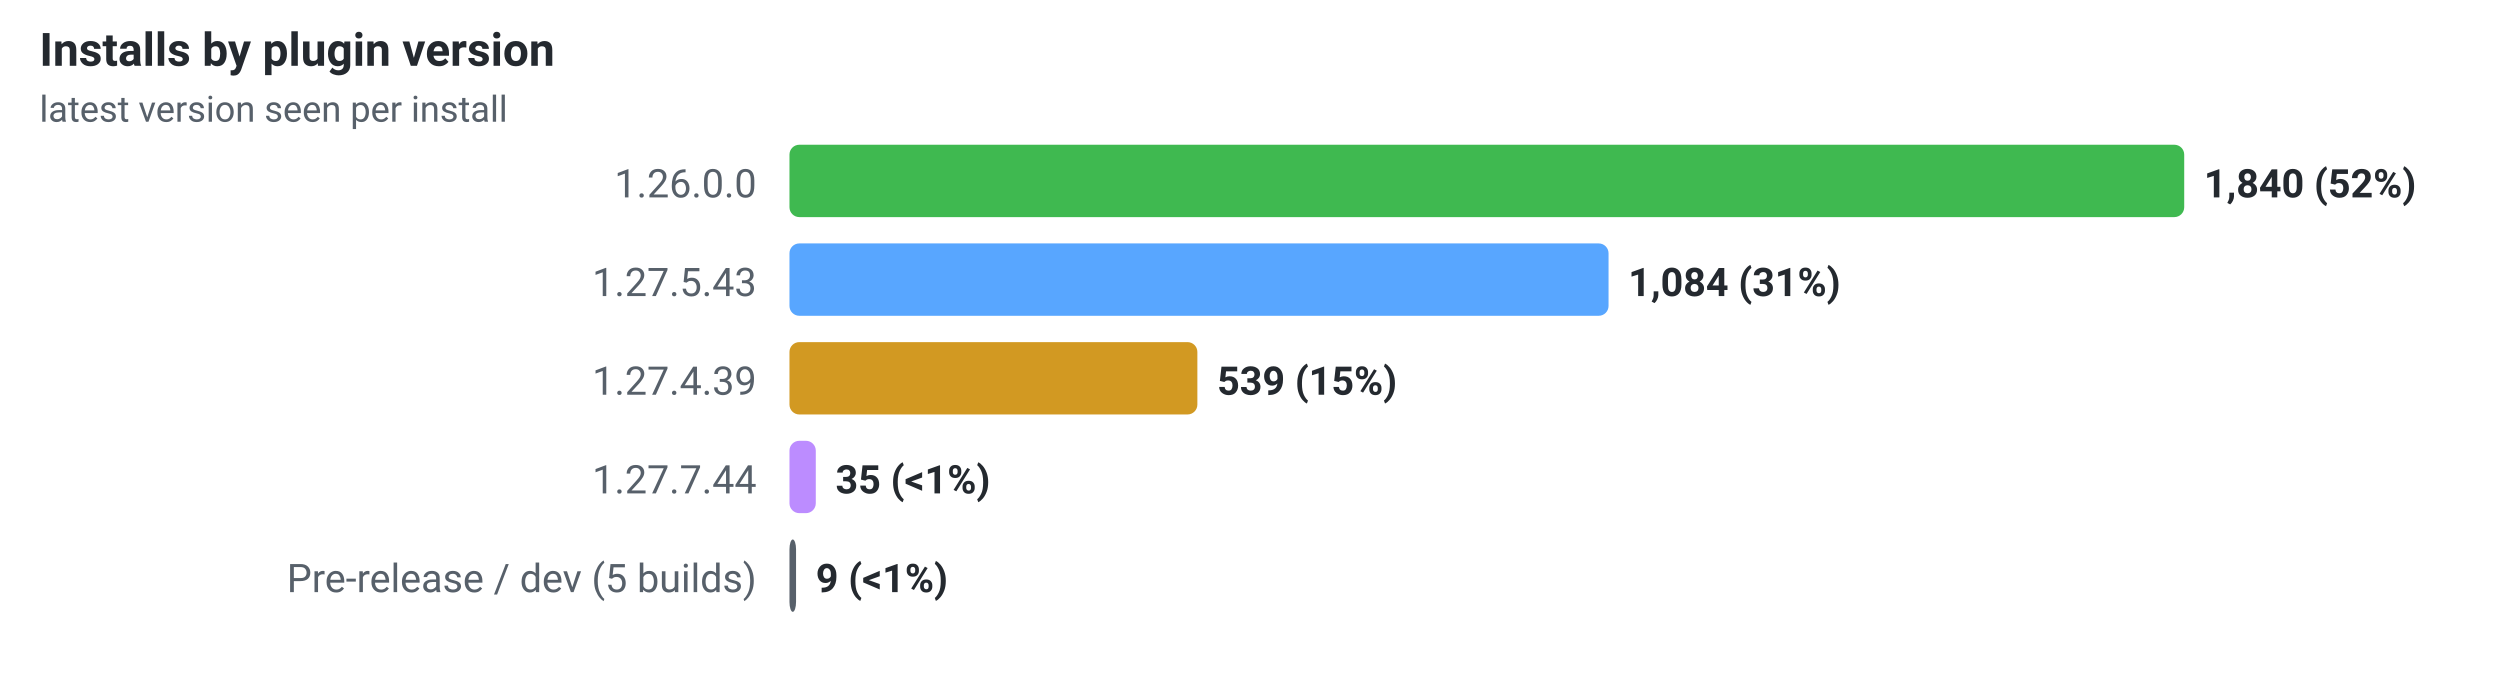
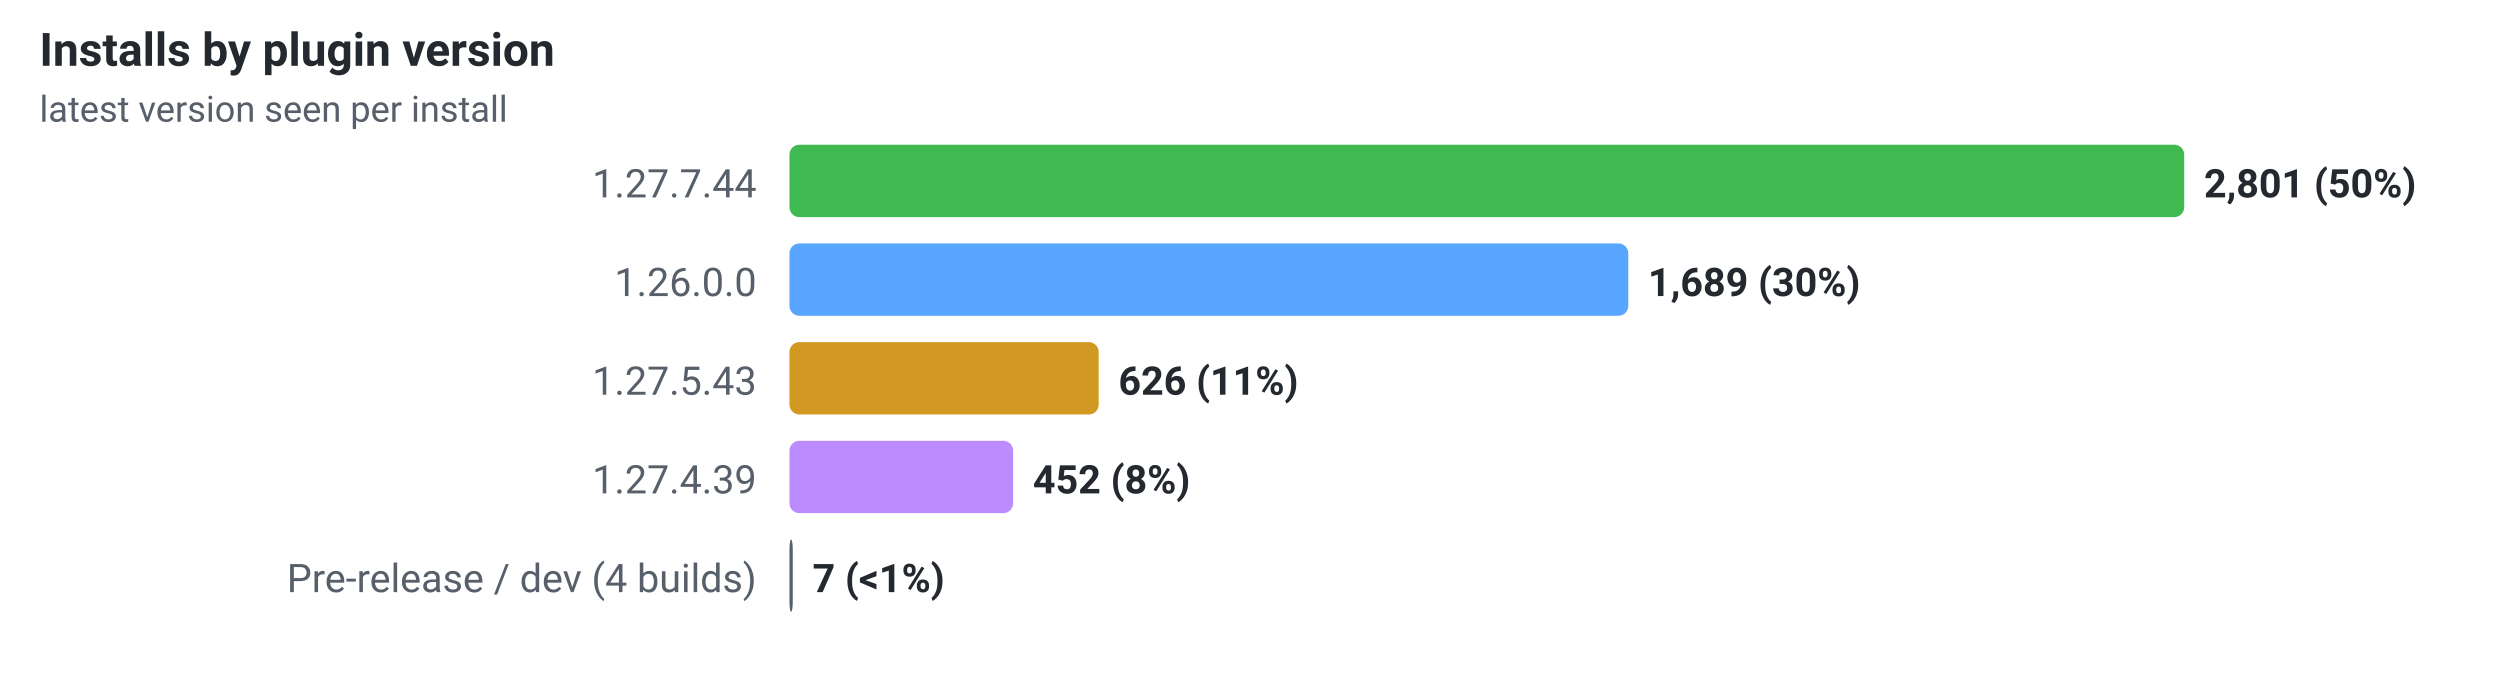
<svg xmlns="http://www.w3.org/2000/svg" width="760" height="206" viewBox="0 0 760 206" role="img">
  <style>
  text{font-family:-apple-system,BlinkMacSystemFont,'Segoe UI',Roboto,Helvetica,Arial,sans-serif}
  .grid{stroke:#d0d7de;stroke-width:1}
  .axis{stroke:#57606a;stroke-width:1}
  .lbl{fill:#57606a;font-size:12px}
  .val{fill:#24292f;font-size:12px;font-weight:600}
  .title{fill:#24292f;font-size:14px;font-weight:700}
  .sub{fill:#57606a;font-size:11px}
  @media (prefers-color-scheme: dark){
    .grid{stroke:#30363d}
    .axis{stroke:#8b949e}
    .lbl{fill:#8b949e}
    .val{fill:#e6edf3}
    .title{fill:#e6edf3}
    .sub{fill:#8b949e}
  }
</style>
  <text x="12" y="20" class="title">Installs by plugin version</text>
  <text x="12" y="37" class="sub">latest version seen per install</text>
-   <text x="230" y="60" class="lbl" text-anchor="end">1.26.0.0</text>
+   <text x="230" y="60" class="lbl" text-anchor="end">1.27.7.44</text>
  <rect x="240" y="44" width="424" height="22" rx="3" fill="#3fb950" />
-   <text x="670" y="60" class="val">1,840 (52%)</text>
-   <text x="230" y="90" class="lbl" text-anchor="end">1.27.5.43</text>
-   <rect x="240" y="74" width="249" height="22" rx="3" fill="#58a6ff" />
-   <text x="495" y="90" class="val">1,084 (31%)</text>
-   <text x="230" y="120" class="lbl" text-anchor="end">1.27.4.39</text>
-   <rect x="240" y="104" width="124" height="22" rx="3" fill="#d29922" />
-   <text x="370" y="120" class="val">539 (15%)</text>
-   <text x="230" y="150" class="lbl" text-anchor="end">1.27.7.44</text>
-   <rect x="240" y="134" width="8" height="22" rx="3" fill="#bc8cff" />
-   <text x="254" y="150" class="val">35 (&lt;1%)</text>
-   <text x="230" y="180" class="lbl" text-anchor="end">Pre-release / dev (5 builds)</text>
-   <rect x="240" y="164" width="2" height="22" rx="3" fill="#57606a" />
-   <text x="248" y="180" class="val">9 (&lt;1%)</text>
+   <text x="670" y="60" class="val">2,801 (50%)</text>
+   <text x="230" y="90" class="lbl" text-anchor="end">1.26.0.0</text>
+   <rect x="240" y="74" width="255" height="22" rx="3" fill="#58a6ff" />
+   <text x="501" y="90" class="val">1,689 (30%)</text>
+   <text x="230" y="120" class="lbl" text-anchor="end">1.27.5.43</text>
+   <rect x="240" y="104" width="94" height="22" rx="3" fill="#d29922" />
+   <text x="340" y="120" class="val">626 (11%)</text>
+   <text x="230" y="150" class="lbl" text-anchor="end">1.27.4.39</text>
+   <rect x="240" y="134" width="68" height="22" rx="3" fill="#bc8cff" />
+   <text x="314" y="150" class="val">452 (8%)</text>
+   <text x="230" y="180" class="lbl" text-anchor="end">Pre-release / dev (4 builds)</text>
+   <rect x="240" y="164" width="1" height="22" rx="3" fill="#57606a" />
+   <text x="247" y="180" class="val">7 (&lt;1%)</text>
</svg>
